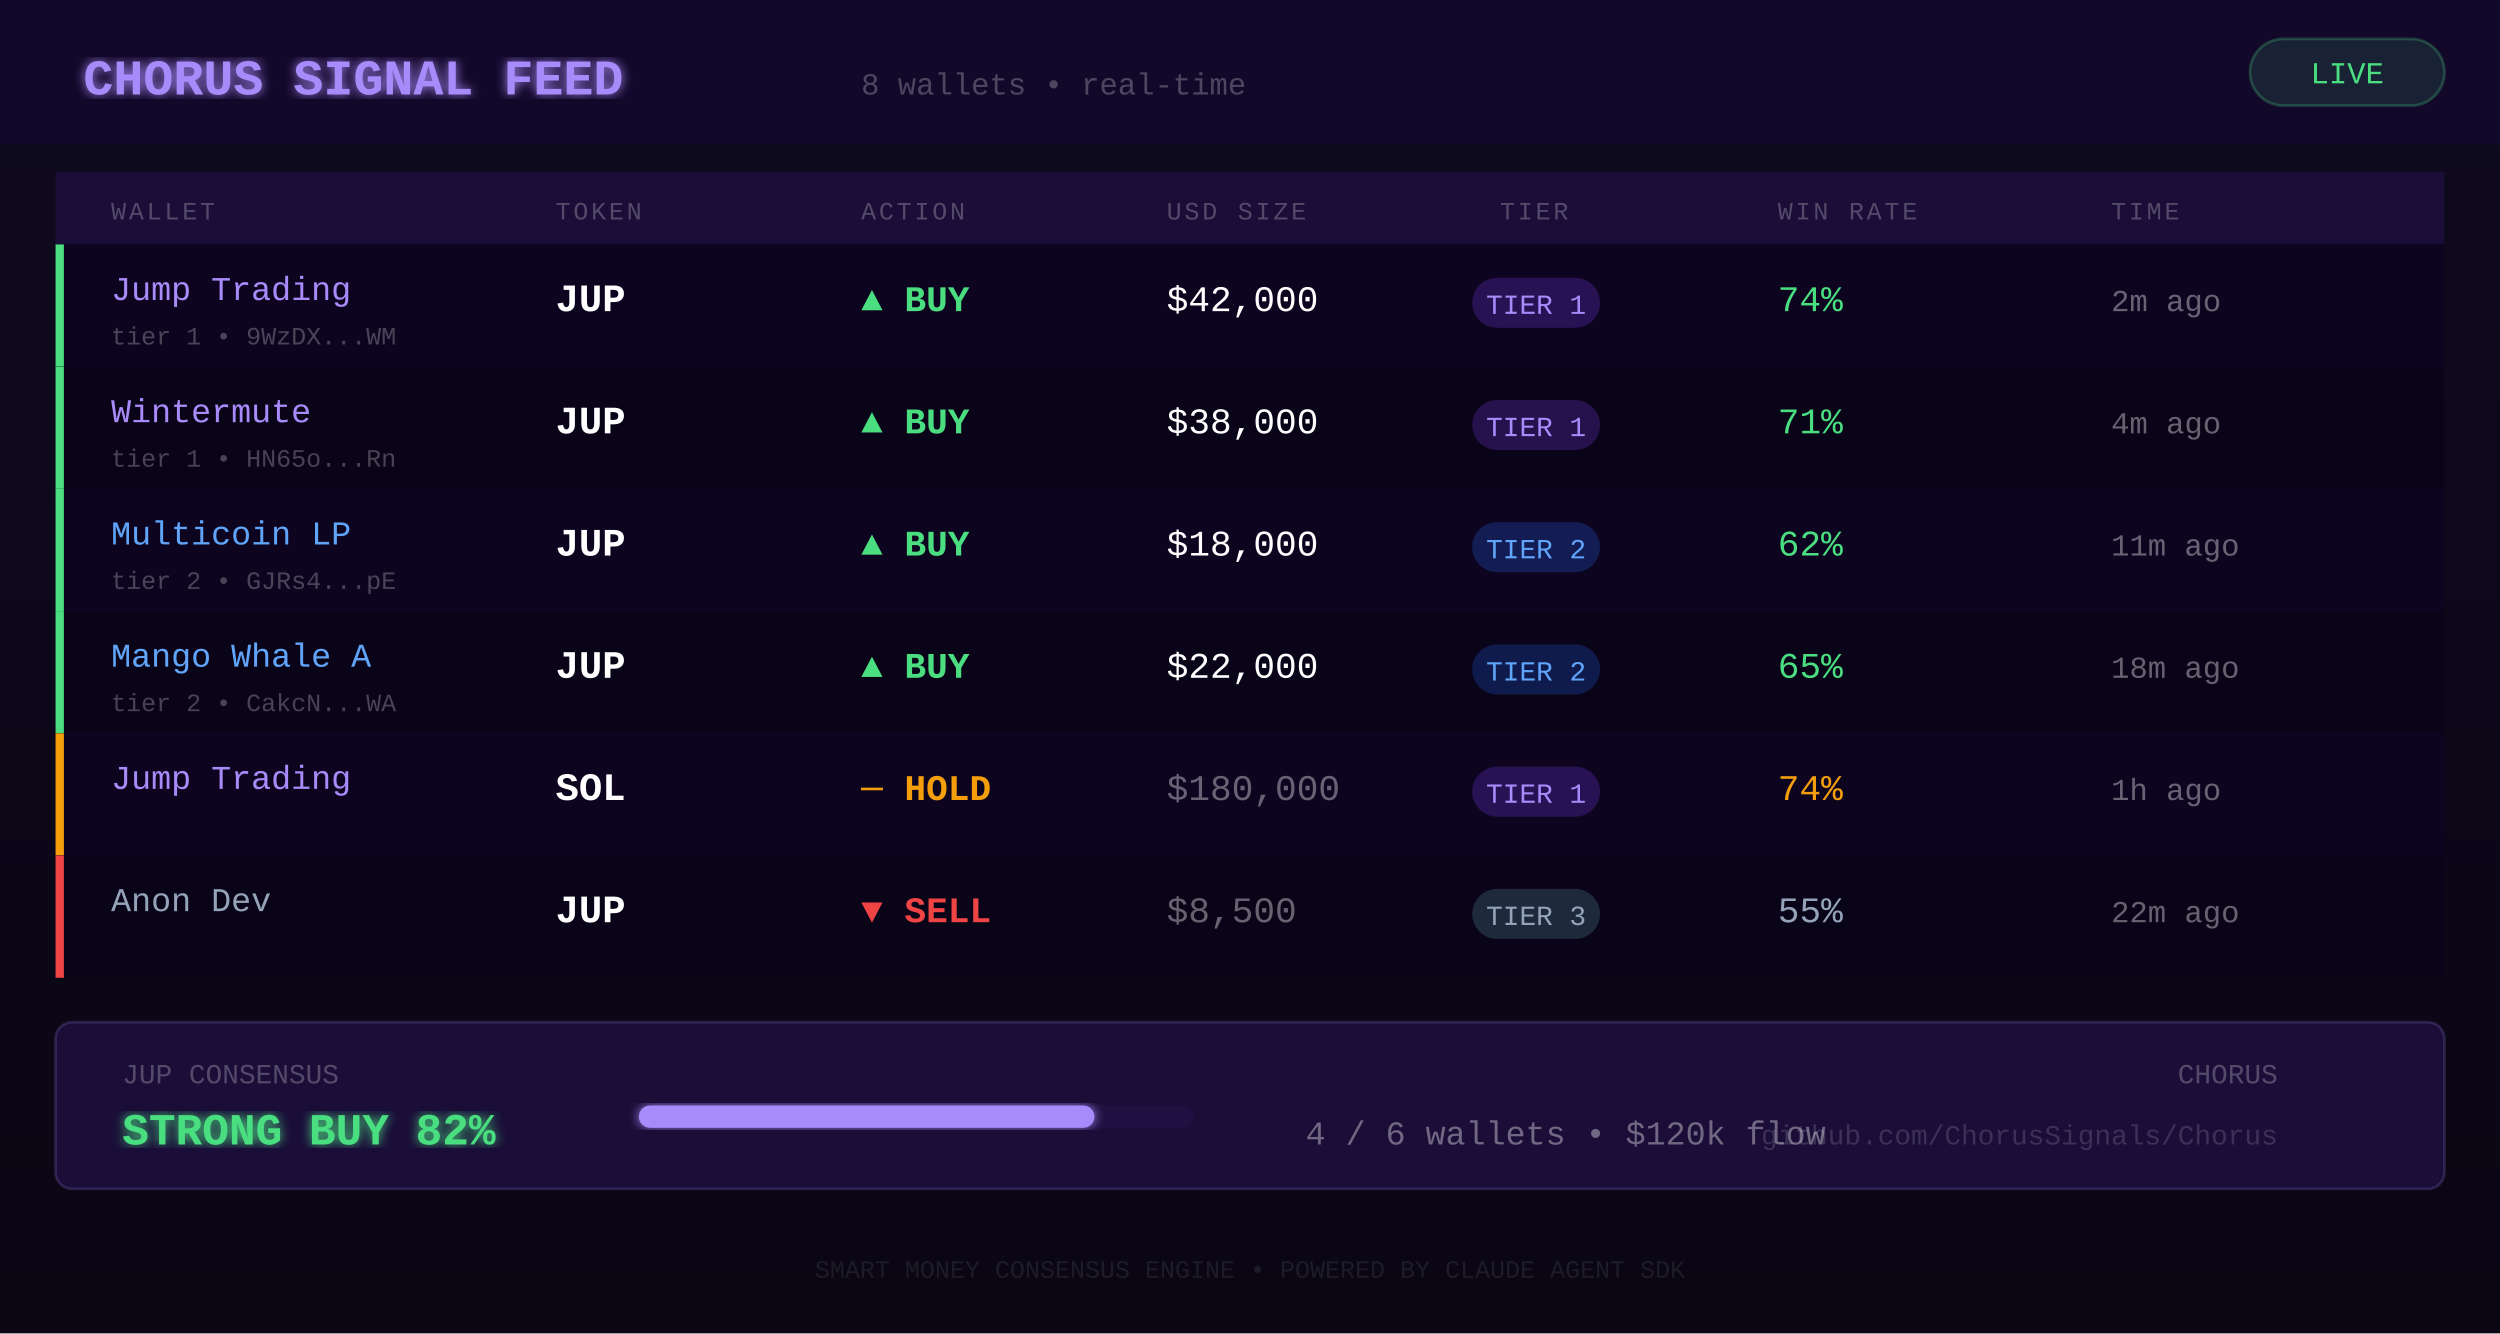
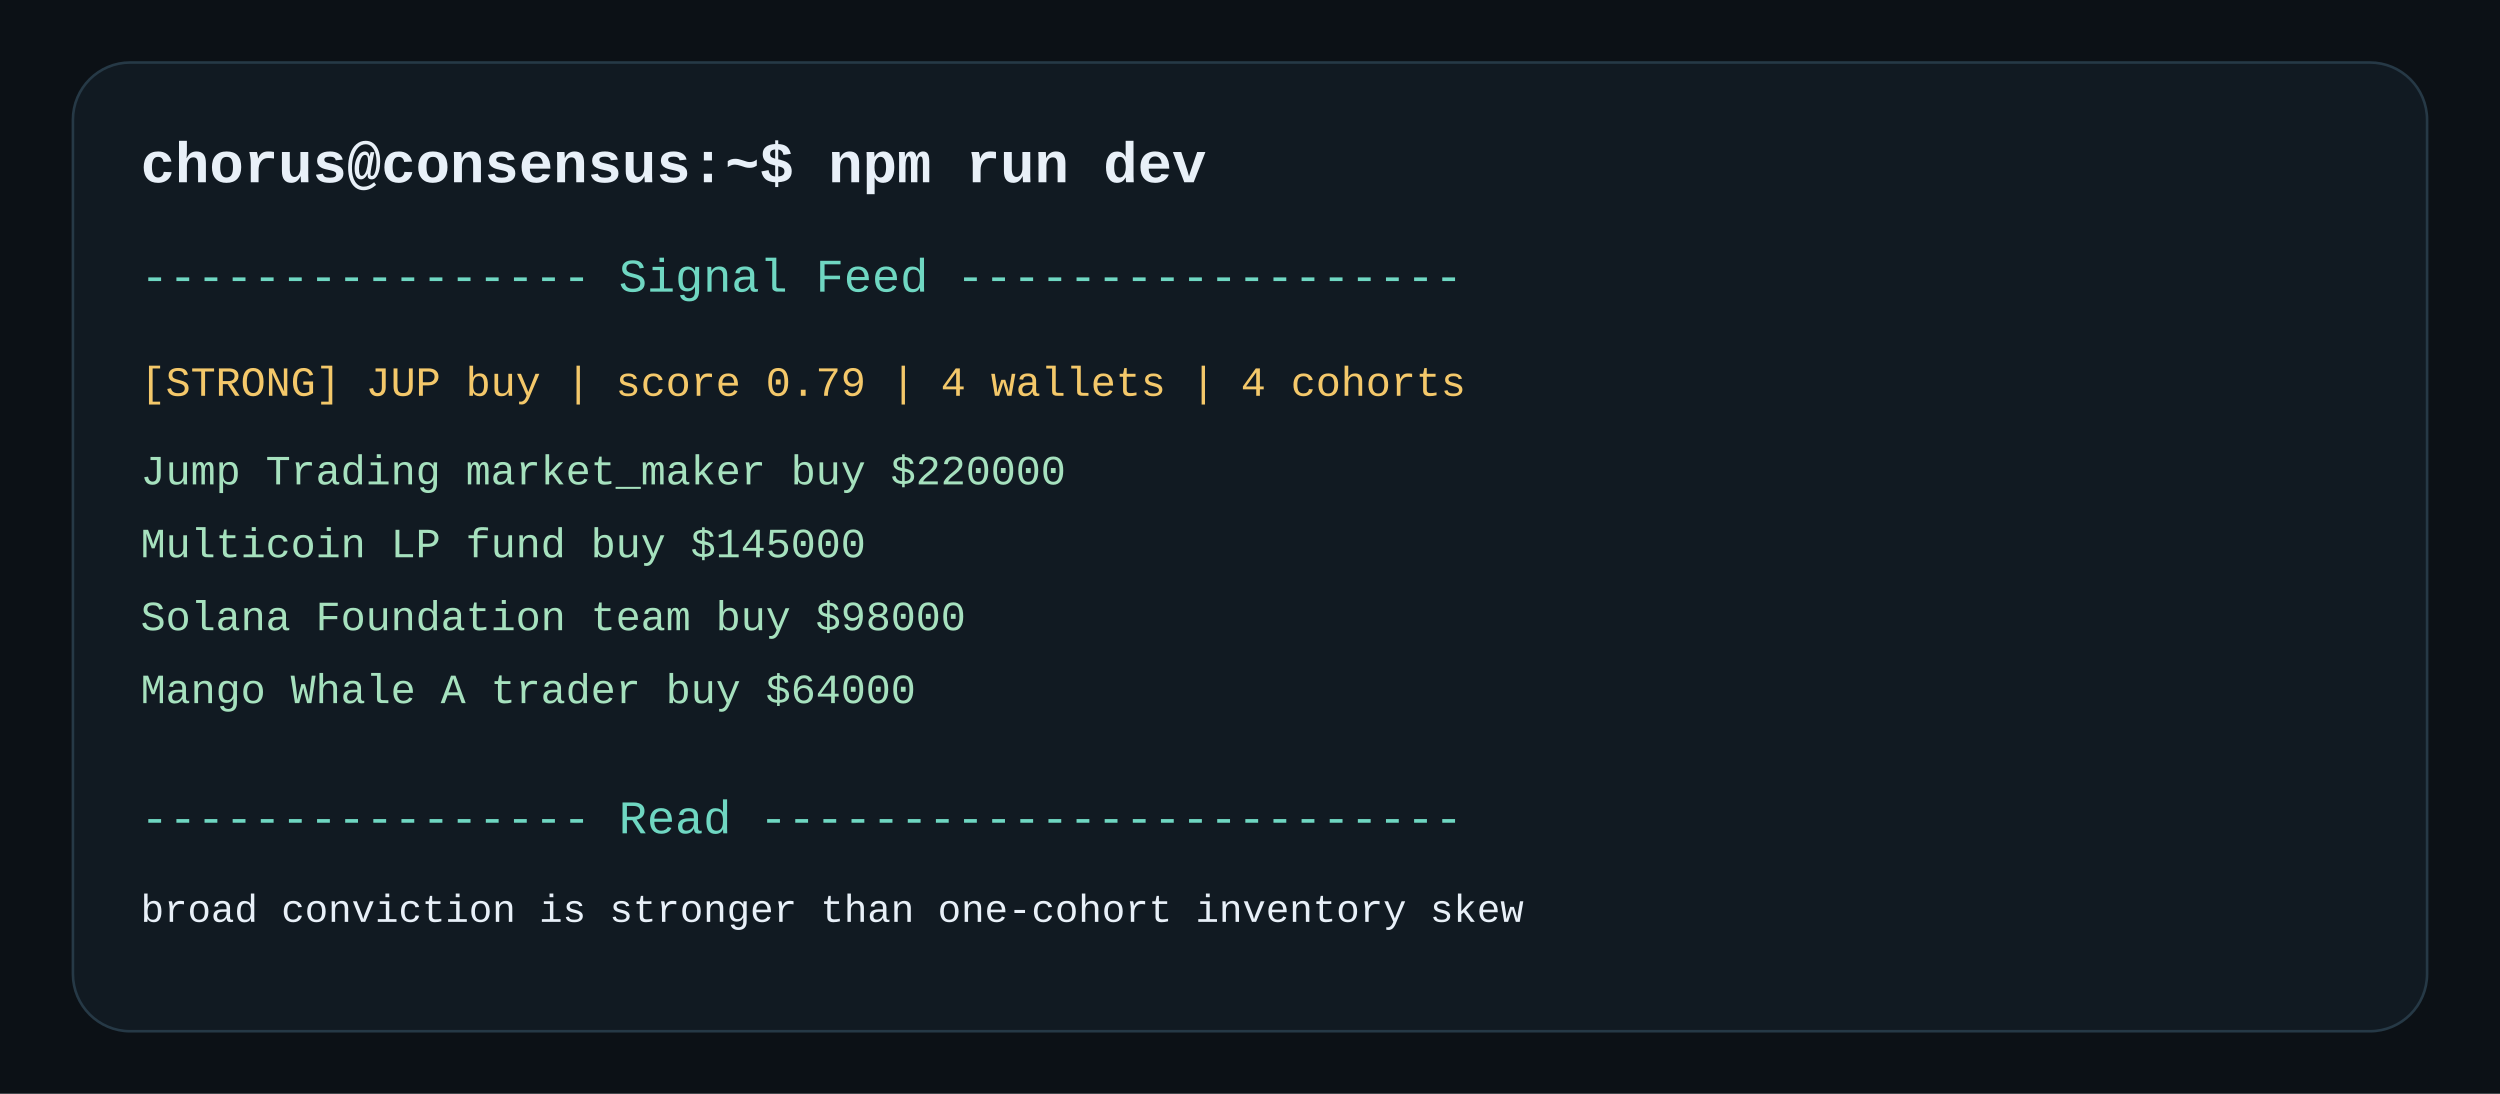
- <svg xmlns="http://www.w3.org/2000/svg" width="900" height="480" viewBox="0 0 900 480">
-   <defs>
-     <linearGradient id="feedBg" x1="0%" y1="0%" x2="0%" y2="100%">
-       <stop offset="0%" style="stop-color:#0f0a1e;stop-opacity:1" />
-       <stop offset="100%" style="stop-color:#0a0614;stop-opacity:1" />
-     </linearGradient>
-     <filter id="glowP">
-       <feGaussianBlur stdDeviation="2" result="coloredBlur" />
-       <feMerge>
-         <feMergeNode in="coloredBlur" />
-         <feMergeNode in="SourceGraphic" />
-       </feMerge>
-     </filter>
-   </defs>
-   <rect width="900" height="480" fill="url(#feedBg)" />
-   <rect x="0" y="0" width="900" height="52" fill="#12082a" />
-   <text x="30" y="34" font-family="'Courier New', monospace" font-size="18" font-weight="bold" fill="#a78bfa" filter="url(#glowP)">CHORUS SIGNAL FEED</text>
-   <text x="310" y="34" font-family="'Courier New', monospace" font-size="11" fill="#ffffff40">8 wallets  •  real-time</text>
-   <rect x="810" y="14" width="70" height="24" rx="12" fill="#4ade8020" stroke="#4ade8040" stroke-width="1" />
-   <text x="845" y="30" font-family="'Courier New', monospace" font-size="11" fill="#4ade80" text-anchor="middle">LIVE</text>
-   <rect x="20" y="62" width="860" height="26" fill="#1a0d38" />
-   <text x="40" y="79" font-family="'Courier New', monospace" font-size="9" fill="#ffffff40" letter-spacing="1">WALLET</text>
-   <text x="200" y="79" font-family="'Courier New', monospace" font-size="9" fill="#ffffff40" letter-spacing="1">TOKEN</text>
-   <text x="310" y="79" font-family="'Courier New', monospace" font-size="9" fill="#ffffff40" letter-spacing="1">ACTION</text>
-   <text x="420" y="79" font-family="'Courier New', monospace" font-size="9" fill="#ffffff40" letter-spacing="1">USD SIZE</text>
-   <text x="540" y="79" font-family="'Courier New', monospace" font-size="9" fill="#ffffff40" letter-spacing="1">TIER</text>
-   <text x="640" y="79" font-family="'Courier New', monospace" font-size="9" fill="#ffffff40" letter-spacing="1">WIN RATE</text>
-   <text x="760" y="79" font-family="'Courier New', monospace" font-size="9" fill="#ffffff40" letter-spacing="1">TIME</text>
-   <rect x="20" y="88" width="860" height="44" fill="#0d0520" />
-   <rect x="20" y="88" width="3" height="44" fill="#4ade80" />
-   <text x="40" y="108" font-family="'Courier New', monospace" font-size="12" fill="#a78bfa">Jump Trading</text>
-   <text x="40" y="124" font-family="'Courier New', monospace" font-size="9" fill="#ffffff40">tier 1  •  9WzDX...WM</text>
-   <text x="200" y="112" font-family="'Courier New', monospace" font-size="14" font-weight="bold" fill="#ffffff">JUP</text>
-   <text x="310" y="112" font-family="'Courier New', monospace" font-size="13" font-weight="bold" fill="#4ade80">▲ BUY</text>
-   <text x="420" y="112" font-family="'Courier New', monospace" font-size="13" fill="#ffffff">$42,000</text>
-   <rect x="530" y="100" width="46" height="18" rx="9" fill="#7c3aed40" />
-   <text x="553" y="113" font-family="'Courier New', monospace" font-size="10" fill="#a78bfa" text-anchor="middle">TIER 1</text>
-   <text x="640" y="112" font-family="'Courier New', monospace" font-size="13" fill="#4ade80">74%</text>
-   <text x="760" y="112" font-family="'Courier New', monospace" font-size="11" fill="#ffffff60">2m ago</text>
-   <rect x="20" y="132" width="860" height="44" fill="#0a0418" />
-   <rect x="20" y="132" width="3" height="44" fill="#4ade80" />
-   <text x="40" y="152" font-family="'Courier New', monospace" font-size="12" fill="#a78bfa">Wintermute</text>
-   <text x="40" y="168" font-family="'Courier New', monospace" font-size="9" fill="#ffffff40">tier 1  •  HN65o...Rn</text>
-   <text x="200" y="156" font-family="'Courier New', monospace" font-size="14" font-weight="bold" fill="#ffffff">JUP</text>
-   <text x="310" y="156" font-family="'Courier New', monospace" font-size="13" font-weight="bold" fill="#4ade80">▲ BUY</text>
-   <text x="420" y="156" font-family="'Courier New', monospace" font-size="13" fill="#ffffff">$38,000</text>
-   <rect x="530" y="144" width="46" height="18" rx="9" fill="#7c3aed40" />
-   <text x="553" y="157" font-family="'Courier New', monospace" font-size="10" fill="#a78bfa" text-anchor="middle">TIER 1</text>
-   <text x="640" y="156" font-family="'Courier New', monospace" font-size="13" fill="#4ade80">71%</text>
-   <text x="760" y="156" font-family="'Courier New', monospace" font-size="11" fill="#ffffff60">4m ago</text>
-   <rect x="20" y="176" width="860" height="44" fill="#0d0520" />
-   <rect x="20" y="176" width="3" height="44" fill="#4ade80" />
-   <text x="40" y="196" font-family="'Courier New', monospace" font-size="12" fill="#60a5fa">Multicoin LP</text>
-   <text x="40" y="212" font-family="'Courier New', monospace" font-size="9" fill="#ffffff40">tier 2  •  GJRs4...pE</text>
-   <text x="200" y="200" font-family="'Courier New', monospace" font-size="14" font-weight="bold" fill="#ffffff">JUP</text>
-   <text x="310" y="200" font-family="'Courier New', monospace" font-size="13" font-weight="bold" fill="#4ade80">▲ BUY</text>
-   <text x="420" y="200" font-family="'Courier New', monospace" font-size="13" fill="#ffffff">$18,000</text>
-   <rect x="530" y="188" width="46" height="18" rx="9" fill="#2563eb40" />
-   <text x="553" y="201" font-family="'Courier New', monospace" font-size="10" fill="#60a5fa" text-anchor="middle">TIER 2</text>
-   <text x="640" y="200" font-family="'Courier New', monospace" font-size="13" fill="#4ade80">62%</text>
-   <text x="760" y="200" font-family="'Courier New', monospace" font-size="11" fill="#ffffff60">11m ago</text>
-   <rect x="20" y="220" width="860" height="44" fill="#0a0418" />
-   <rect x="20" y="220" width="3" height="44" fill="#4ade80" />
-   <text x="40" y="240" font-family="'Courier New', monospace" font-size="12" fill="#60a5fa">Mango Whale A</text>
-   <text x="40" y="256" font-family="'Courier New', monospace" font-size="9" fill="#ffffff40">tier 2  •  CakcN...WA</text>
-   <text x="200" y="244" font-family="'Courier New', monospace" font-size="14" font-weight="bold" fill="#ffffff">JUP</text>
-   <text x="310" y="244" font-family="'Courier New', monospace" font-size="13" font-weight="bold" fill="#4ade80">▲ BUY</text>
-   <text x="420" y="244" font-family="'Courier New', monospace" font-size="13" fill="#ffffff">$22,000</text>
-   <rect x="530" y="232" width="46" height="18" rx="9" fill="#2563eb40" />
-   <text x="553" y="245" font-family="'Courier New', monospace" font-size="10" fill="#60a5fa" text-anchor="middle">TIER 2</text>
-   <text x="640" y="244" font-family="'Courier New', monospace" font-size="13" fill="#4ade80">65%</text>
-   <text x="760" y="244" font-family="'Courier New', monospace" font-size="11" fill="#ffffff60">18m ago</text>
-   <rect x="20" y="264" width="860" height="44" fill="#0d0520" />
-   <rect x="20" y="264" width="3" height="44" fill="#f59e0b" />
-   <text x="40" y="284" font-family="'Courier New', monospace" font-size="12" fill="#a78bfa">Jump Trading</text>
-   <text x="200" y="288" font-family="'Courier New', monospace" font-size="14" font-weight="bold" fill="#ffffff">SOL</text>
-   <text x="310" y="288" font-family="'Courier New', monospace" font-size="13" font-weight="bold" fill="#f59e0b">─ HOLD</text>
-   <text x="420" y="288" font-family="'Courier New', monospace" font-size="13" fill="#ffffff60">$180,000</text>
-   <rect x="530" y="276" width="46" height="18" rx="9" fill="#7c3aed40" />
-   <text x="553" y="289" font-family="'Courier New', monospace" font-size="10" fill="#a78bfa" text-anchor="middle">TIER 1</text>
-   <text x="640" y="288" font-family="'Courier New', monospace" font-size="13" fill="#f59e0b">74%</text>
-   <text x="760" y="288" font-family="'Courier New', monospace" font-size="11" fill="#ffffff60">1h ago</text>
-   <rect x="20" y="308" width="860" height="44" fill="#0a0418" />
-   <rect x="20" y="308" width="3" height="44" fill="#ef4444" />
-   <text x="40" y="328" font-family="'Courier New', monospace" font-size="12" fill="#94a3b8">Anon Dev</text>
-   <text x="200" y="332" font-family="'Courier New', monospace" font-size="14" font-weight="bold" fill="#ffffff">JUP</text>
-   <text x="310" y="332" font-family="'Courier New', monospace" font-size="13" font-weight="bold" fill="#ef4444">▼ SELL</text>
-   <text x="420" y="332" font-family="'Courier New', monospace" font-size="13" fill="#ffffff60">$8,500</text>
-   <rect x="530" y="320" width="46" height="18" rx="9" fill="#1e293b" />
-   <text x="553" y="333" font-family="'Courier New', monospace" font-size="10" fill="#94a3b8" text-anchor="middle">TIER 3</text>
-   <text x="640" y="332" font-family="'Courier New', monospace" font-size="13" fill="#94a3b8">55%</text>
-   <text x="760" y="332" font-family="'Courier New', monospace" font-size="11" fill="#ffffff60">22m ago</text>
-   <rect x="20" y="368" width="860" height="60" rx="6" fill="#1a0d38" stroke="#a78bfa30" stroke-width="1" />
-   <text x="44" y="390" font-family="'Courier New', monospace" font-size="10" fill="#ffffff40">JUP CONSENSUS</text>
-   <text x="44" y="412" font-family="'Courier New', monospace" font-size="16" font-weight="bold" fill="#4ade80" filter="url(#glowP)">STRONG BUY  82%</text>
-   <rect x="230" y="398" width="200" height="8" rx="4" fill="#1e1040" />
-   <rect x="230" y="398" width="164" height="8" rx="4" fill="#a78bfa" filter="url(#glowP)" />
-   <text x="470" y="412" font-family="'Courier New', monospace" font-size="12" fill="#ffffff60">4 / 6 wallets  •  $120k flow</text>
-   <text x="820" y="390" font-family="'Courier New', monospace" font-size="10" fill="#ffffff40" text-anchor="end">CHORUS</text>
-   <text x="820" y="412" font-family="'Courier New', monospace" font-size="10" fill="#ffffff25" text-anchor="end">github.com/ChorusSignals/Chorus</text>
-   <text x="450" y="460" font-family="'Courier New', monospace" font-size="9" fill="#ffffff15" text-anchor="middle">SMART MONEY CONSENSUS ENGINE  •  POWERED BY CLAUDE AGENT SDK</text>
+ <svg xmlns="http://www.w3.org/2000/svg" width="960" height="420" viewBox="0 0 960 420" fill="none">
+   <rect width="960" height="420" fill="#0C1116" />
+   <rect x="28" y="24" width="904" height="372" rx="22" fill="#111A22" stroke="#263946" />
+   <text x="54" y="70" fill="#E8F0F8" font-family="Courier New, monospace" font-size="22" font-weight="700">chorus@consensus:~$ npm run dev</text>
+   <text x="54" y="112" fill="#6FD7C2" font-family="Courier New, monospace" font-size="18">---------------- Signal Feed ------------------</text>
+   <text x="54" y="152" fill="#F4C86A" font-family="Courier New, monospace" font-size="16">[STRONG] JUP buy | score 0.79 | 4 wallets | 4 cohorts</text>
+   <text x="54" y="186" fill="#A6E1BE" font-family="Courier New, monospace" font-size="16">Jump Trading      market_maker  buy   $220000</text>
+   <text x="54" y="214" fill="#A6E1BE" font-family="Courier New, monospace" font-size="16">Multicoin LP      fund          buy   $145000</text>
+   <text x="54" y="242" fill="#A6E1BE" font-family="Courier New, monospace" font-size="16">Solana Foundation team          buy   $98000</text>
+   <text x="54" y="270" fill="#A6E1BE" font-family="Courier New, monospace" font-size="16">Mango Whale A     trader        buy   $64000</text>
+   <text x="54" y="320" fill="#6FD7C2" font-family="Courier New, monospace" font-size="18">---------------- Read -------------------------</text>
+   <text x="54" y="354" fill="#E8F0F8" font-family="Courier New, monospace" font-size="15">broad conviction is stronger than one-cohort inventory skew</text>
</svg>
